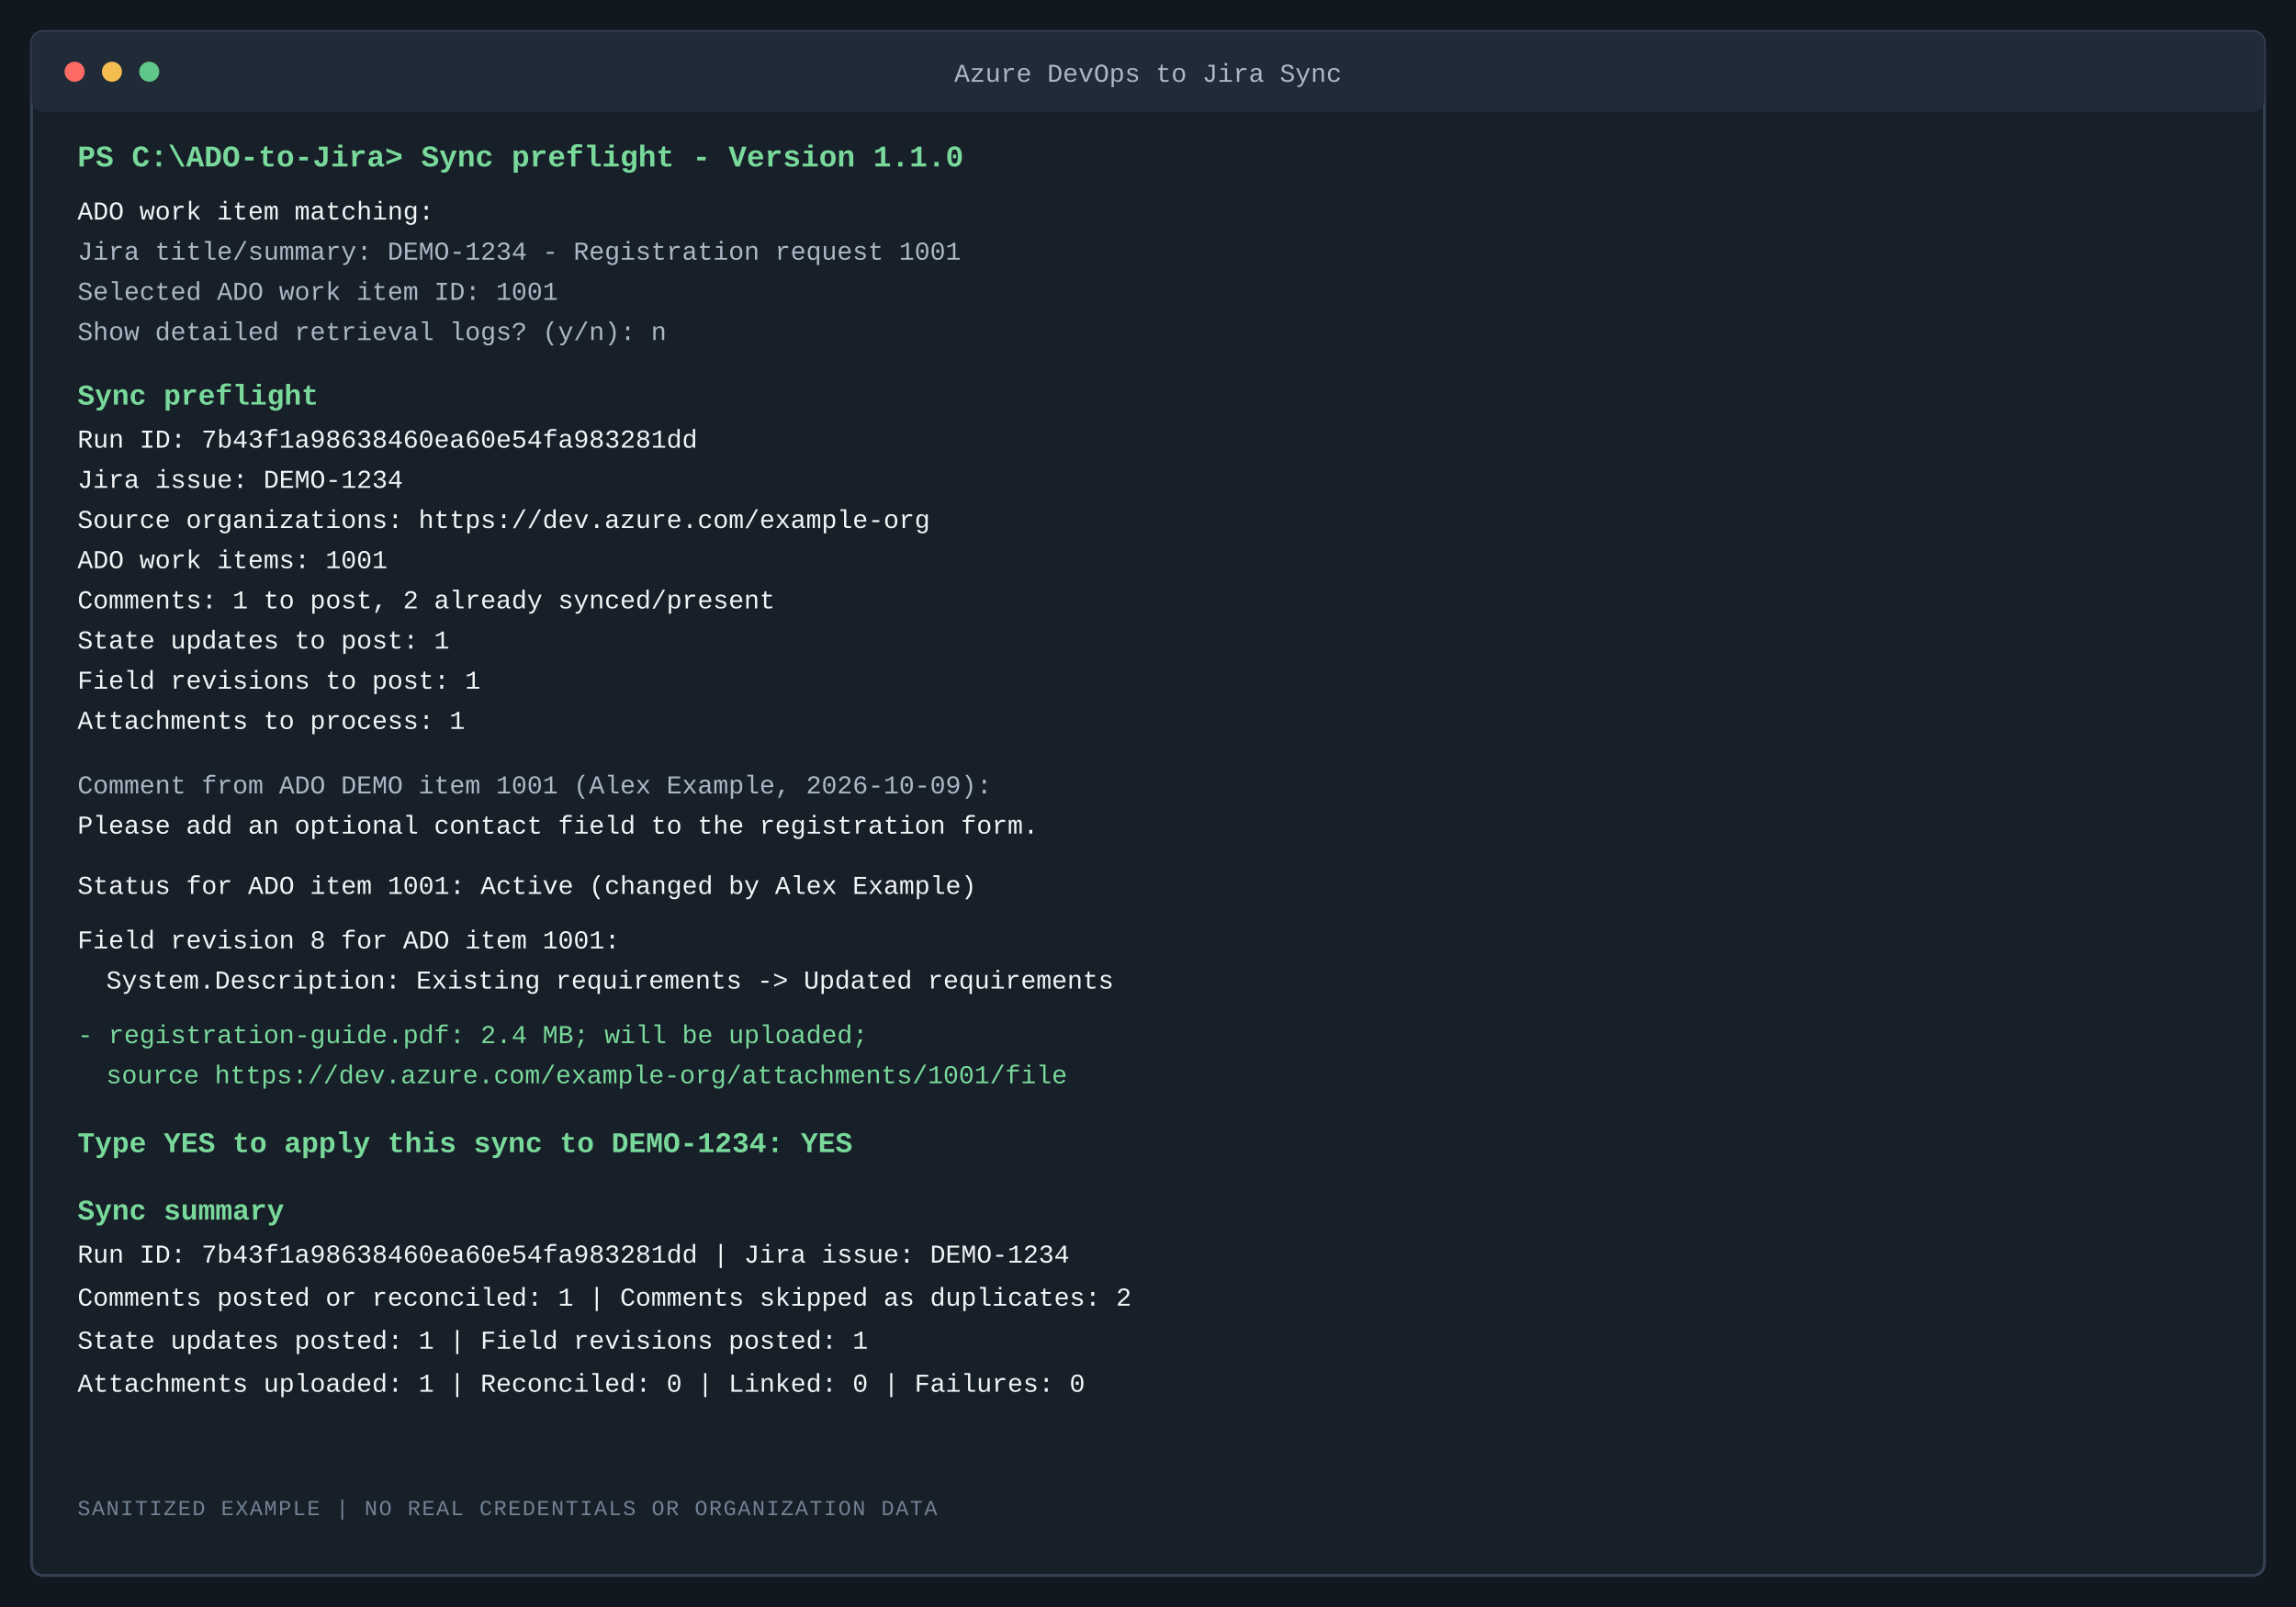
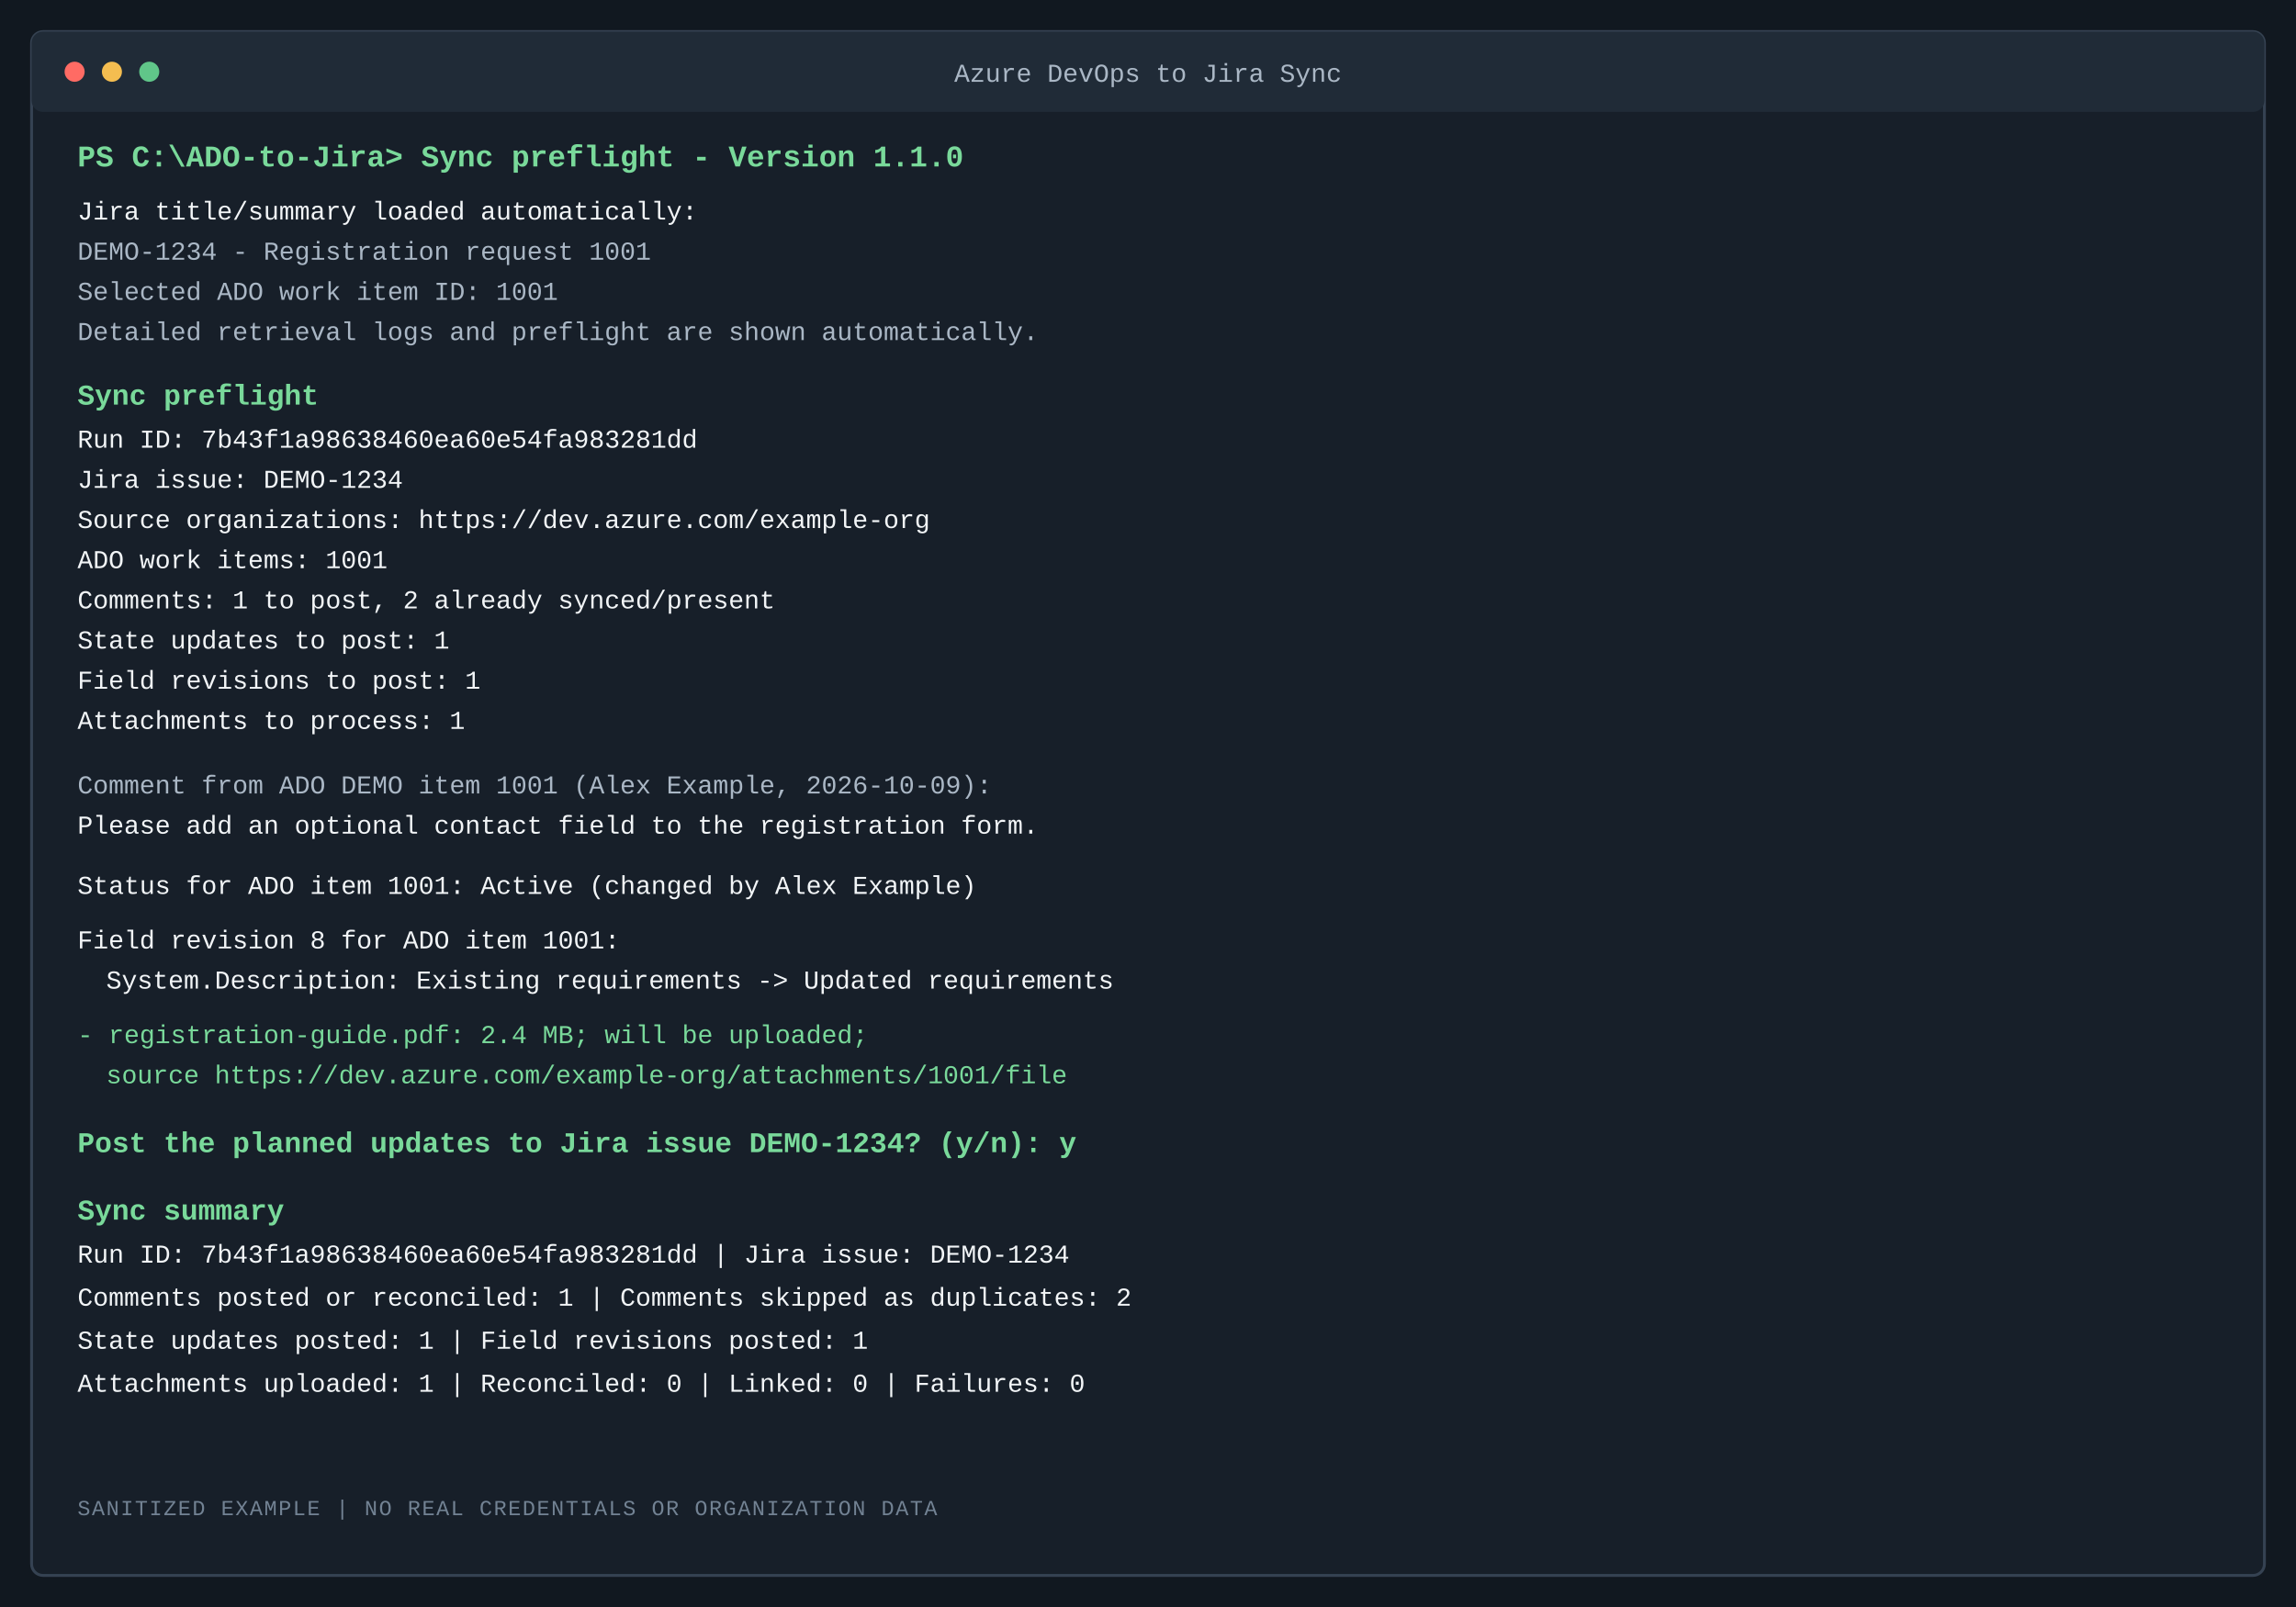
<svg xmlns="http://www.w3.org/2000/svg" width="1600" height="1120" viewBox="0 0 1600 1120" role="img" aria-labelledby="title desc">
  <rect width="1600" height="1120" fill="#111820" />
  <rect x="22" y="22" width="1556" height="1076" rx="8" fill="#171f29" stroke="#354252" stroke-width="2" />
  <rect x="22" y="22" width="1556" height="56" rx="8" fill="#202b37" />
  <circle cx="52" cy="50" r="7" fill="#ff6b64" />
  <circle cx="78" cy="50" r="7" fill="#f4bd50" />
  <circle cx="104" cy="50" r="7" fill="#60c689" />
  <text x="800" y="57" text-anchor="middle" fill="#aab7c5" font-family="Consolas, 'Courier New', monospace" font-size="18">Azure DevOps to Jira Sync</text>
  <g font-family="Consolas, 'Courier New', monospace" font-size="18" xml:space="preserve">
    <text x="54" y="116" fill="#79d99a" font-size="21" font-weight="700">PS C:\ADO-to-Jira&gt; Sync preflight - Version 1.1.0</text>
-     <text x="54" y="153" fill="#f2f5f7">ADO work item matching:</text>
-     <text x="54" y="181" fill="#aab7c5">Jira title/summary: DEMO-1234 - Registration request 1001</text>
+     <text x="54" y="153" fill="#f2f5f7">Jira title/summary loaded automatically:</text>
+     <text x="54" y="181" fill="#aab7c5">DEMO-1234 - Registration request 1001</text>
    <text x="54" y="209" fill="#aab7c5">Selected ADO work item ID: 1001</text>
-     <text x="54" y="237" fill="#aab7c5">Show detailed retrieval logs? (y/n): n</text>
+     <text x="54" y="237" fill="#aab7c5">Detailed retrieval logs and preflight are shown automatically.</text>
    <text x="54" y="282" fill="#79d99a" font-size="20" font-weight="700">Sync preflight</text>
    <text x="54" y="312" fill="#f2f5f7">Run ID: 7b43f1a98638460ea60e54fa983281dd</text>
    <text x="54" y="340" fill="#f2f5f7">Jira issue: DEMO-1234</text>
    <text x="54" y="368" fill="#f2f5f7">Source organizations: https://dev.azure.com/example-org</text>
    <text x="54" y="396" fill="#f2f5f7">ADO work items: 1001</text>
    <text x="54" y="424" fill="#f2f5f7">Comments: 1 to post, 2 already synced/present</text>
    <text x="54" y="452" fill="#f2f5f7">State updates to post: 1</text>
    <text x="54" y="480" fill="#f2f5f7">Field revisions to post: 1</text>
    <text x="54" y="508" fill="#f2f5f7">Attachments to process: 1</text>
    <text x="54" y="553" fill="#aab7c5">Comment from ADO DEMO item 1001 (Alex Example, 2026-10-09):</text>
    <text x="54" y="581" fill="#f2f5f7">Please add an optional contact field to the registration form.</text>
    <text x="54" y="623" fill="#f2f5f7">Status for ADO item 1001: Active (changed by Alex Example)</text>
    <text x="54" y="661" fill="#f2f5f7">Field revision 8 for ADO item 1001:</text>
    <text x="74" y="689" fill="#f2f5f7">System.Description: Existing requirements -&gt; Updated requirements</text>
    <text x="54" y="727" fill="#79d99a">- registration-guide.pdf: 2.4 MB; will be uploaded;</text>
    <text x="74" y="755" fill="#79d99a">source https://dev.azure.com/example-org/attachments/1001/file</text>
-     <text x="54" y="803" fill="#79d99a" font-size="20" font-weight="700">Type YES to apply this sync to DEMO-1234: YES</text>
+     <text x="54" y="803" fill="#79d99a" font-size="20" font-weight="700">Post the planned updates to Jira issue DEMO-1234? (y/n): y</text>
    <text x="54" y="850" fill="#79d99a" font-size="20" font-weight="700">Sync summary</text>
    <text x="54" y="880" fill="#f2f5f7">Run ID: 7b43f1a98638460ea60e54fa983281dd | Jira issue: DEMO-1234</text>
    <text x="54" y="910" fill="#f2f5f7">Comments posted or reconciled: 1 | Comments skipped as duplicates: 2</text>
    <text x="54" y="940" fill="#f2f5f7">State updates posted: 1 | Field revisions posted: 1</text>
    <text x="54" y="970" fill="#f2f5f7">Attachments uploaded: 1 | Reconciled: 0 | Linked: 0 | Failures: 0</text>
  </g>
  <text x="54" y="1056" fill="#728293" font-family="Consolas, 'Courier New', monospace" font-size="15" letter-spacing="1">SANITIZED EXAMPLE | NO REAL CREDENTIALS OR ORGANIZATION DATA</text>
</svg>
